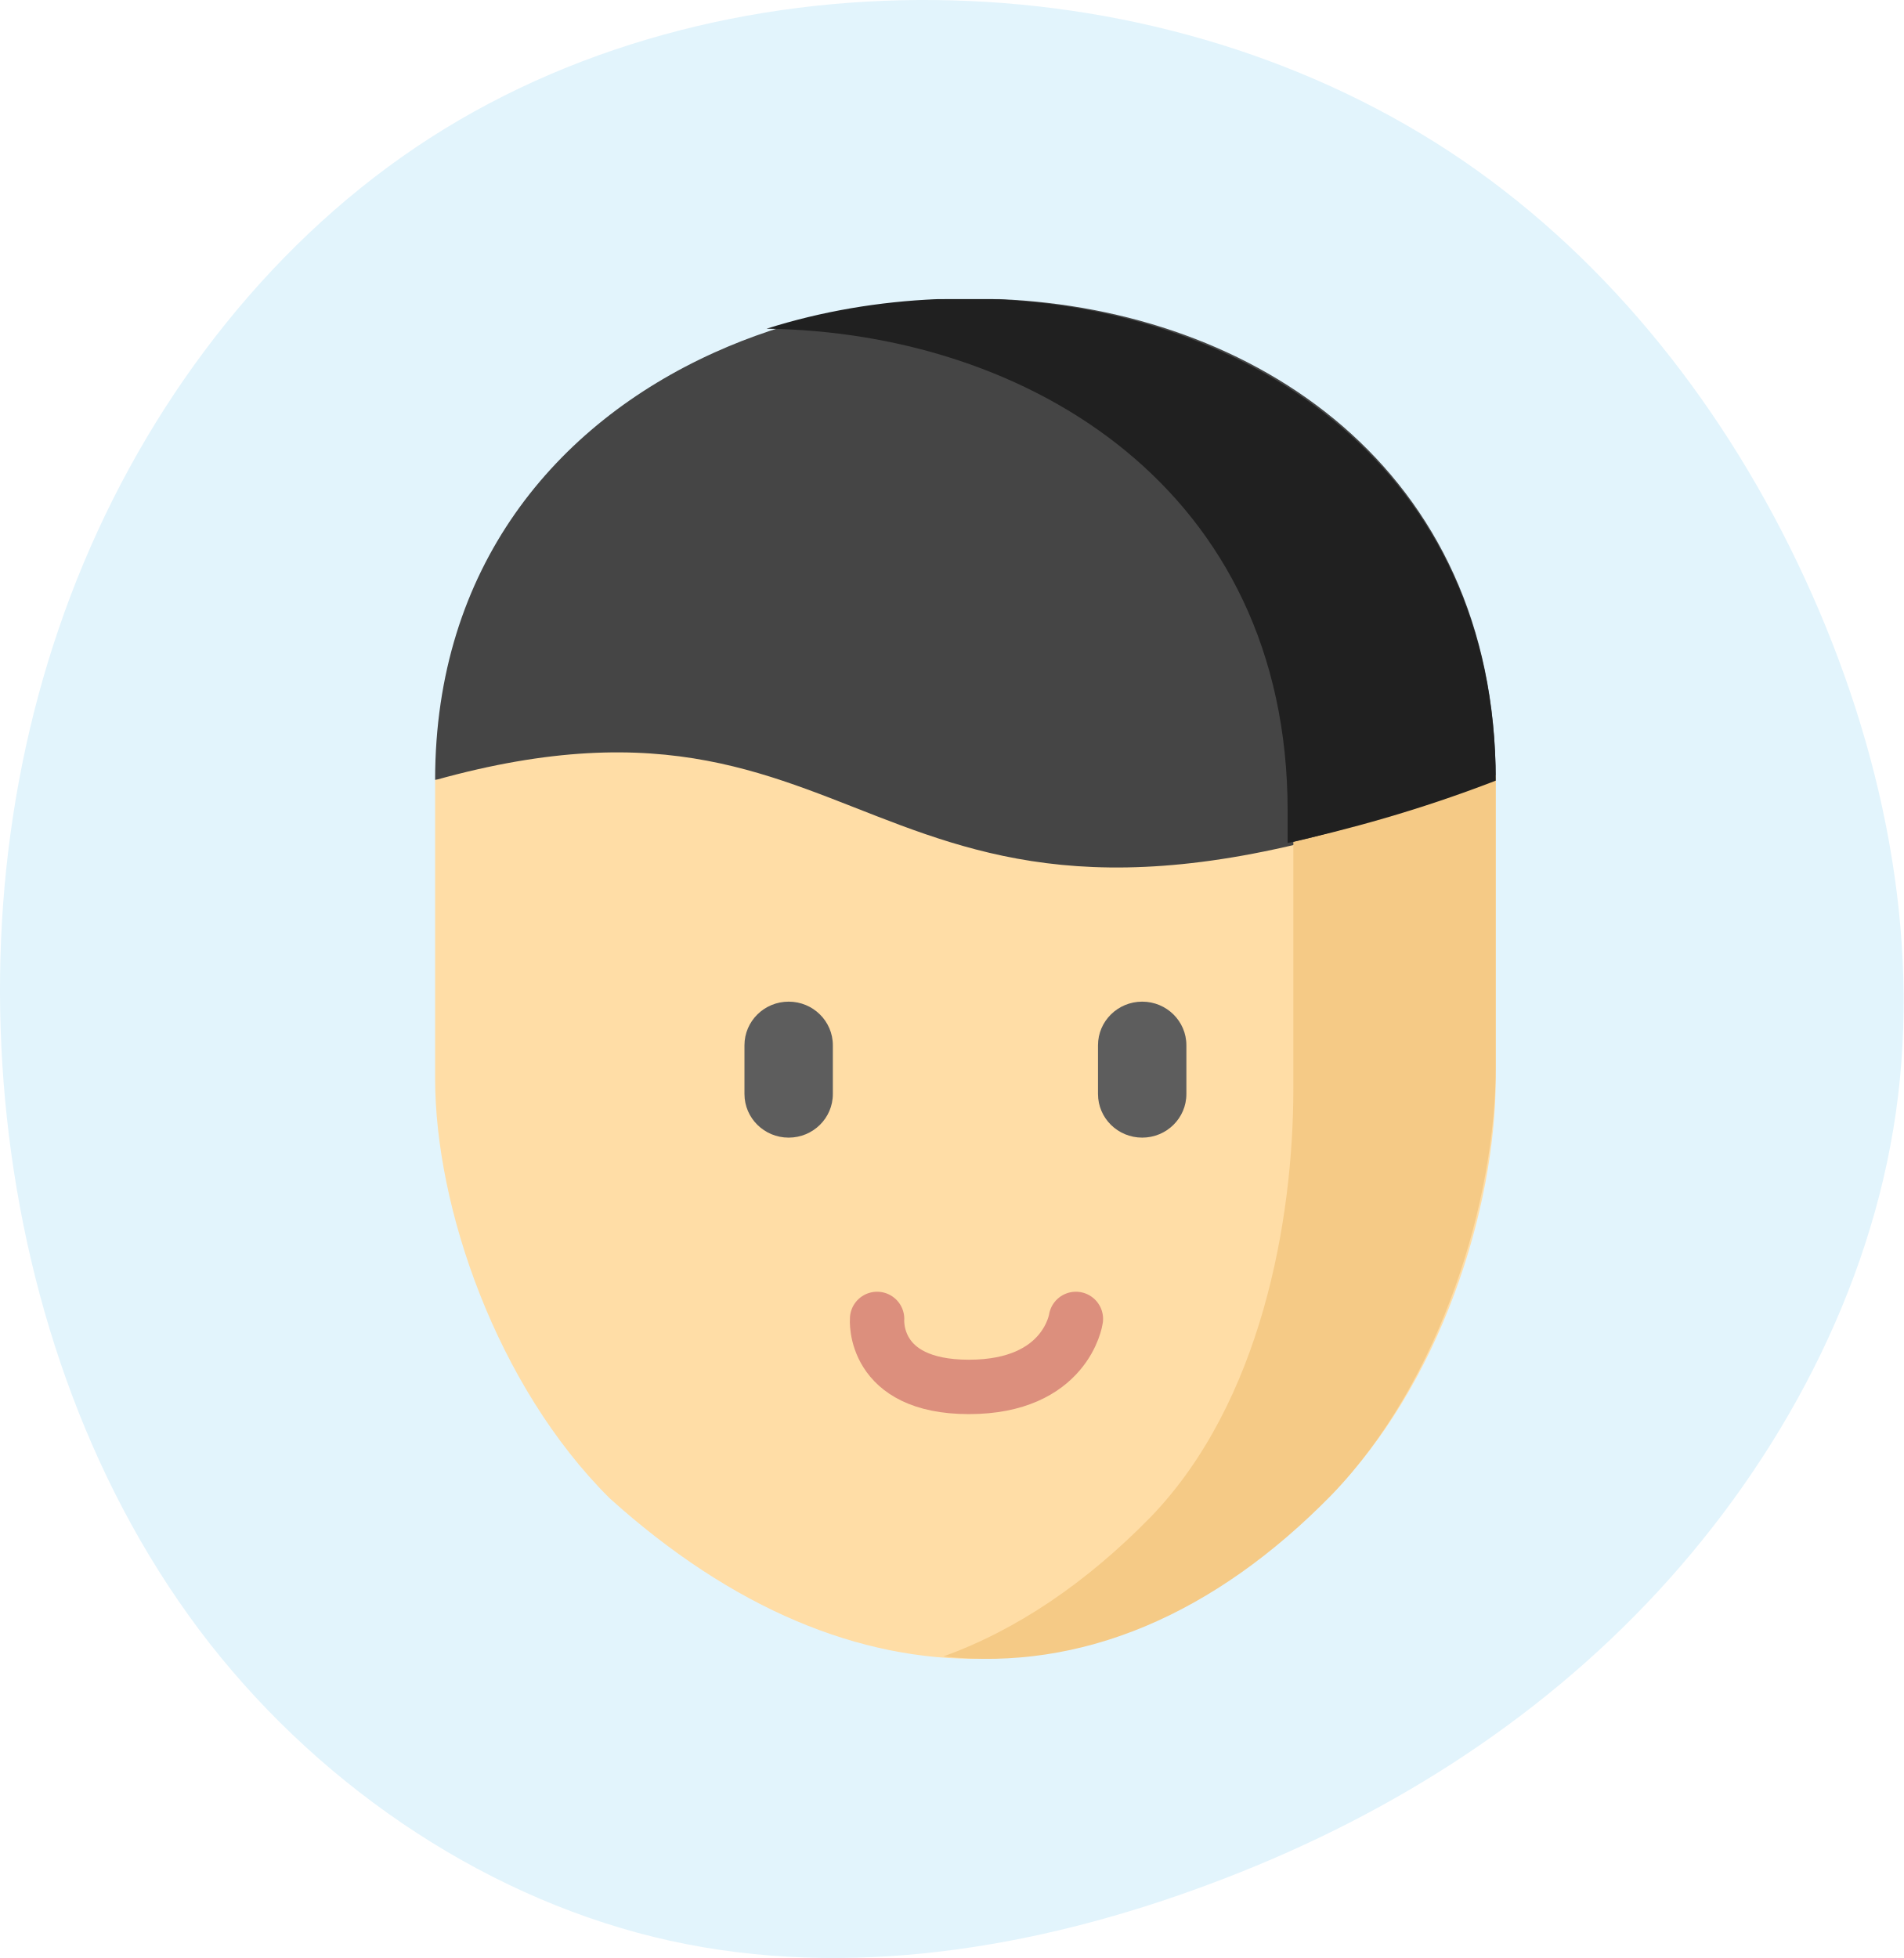
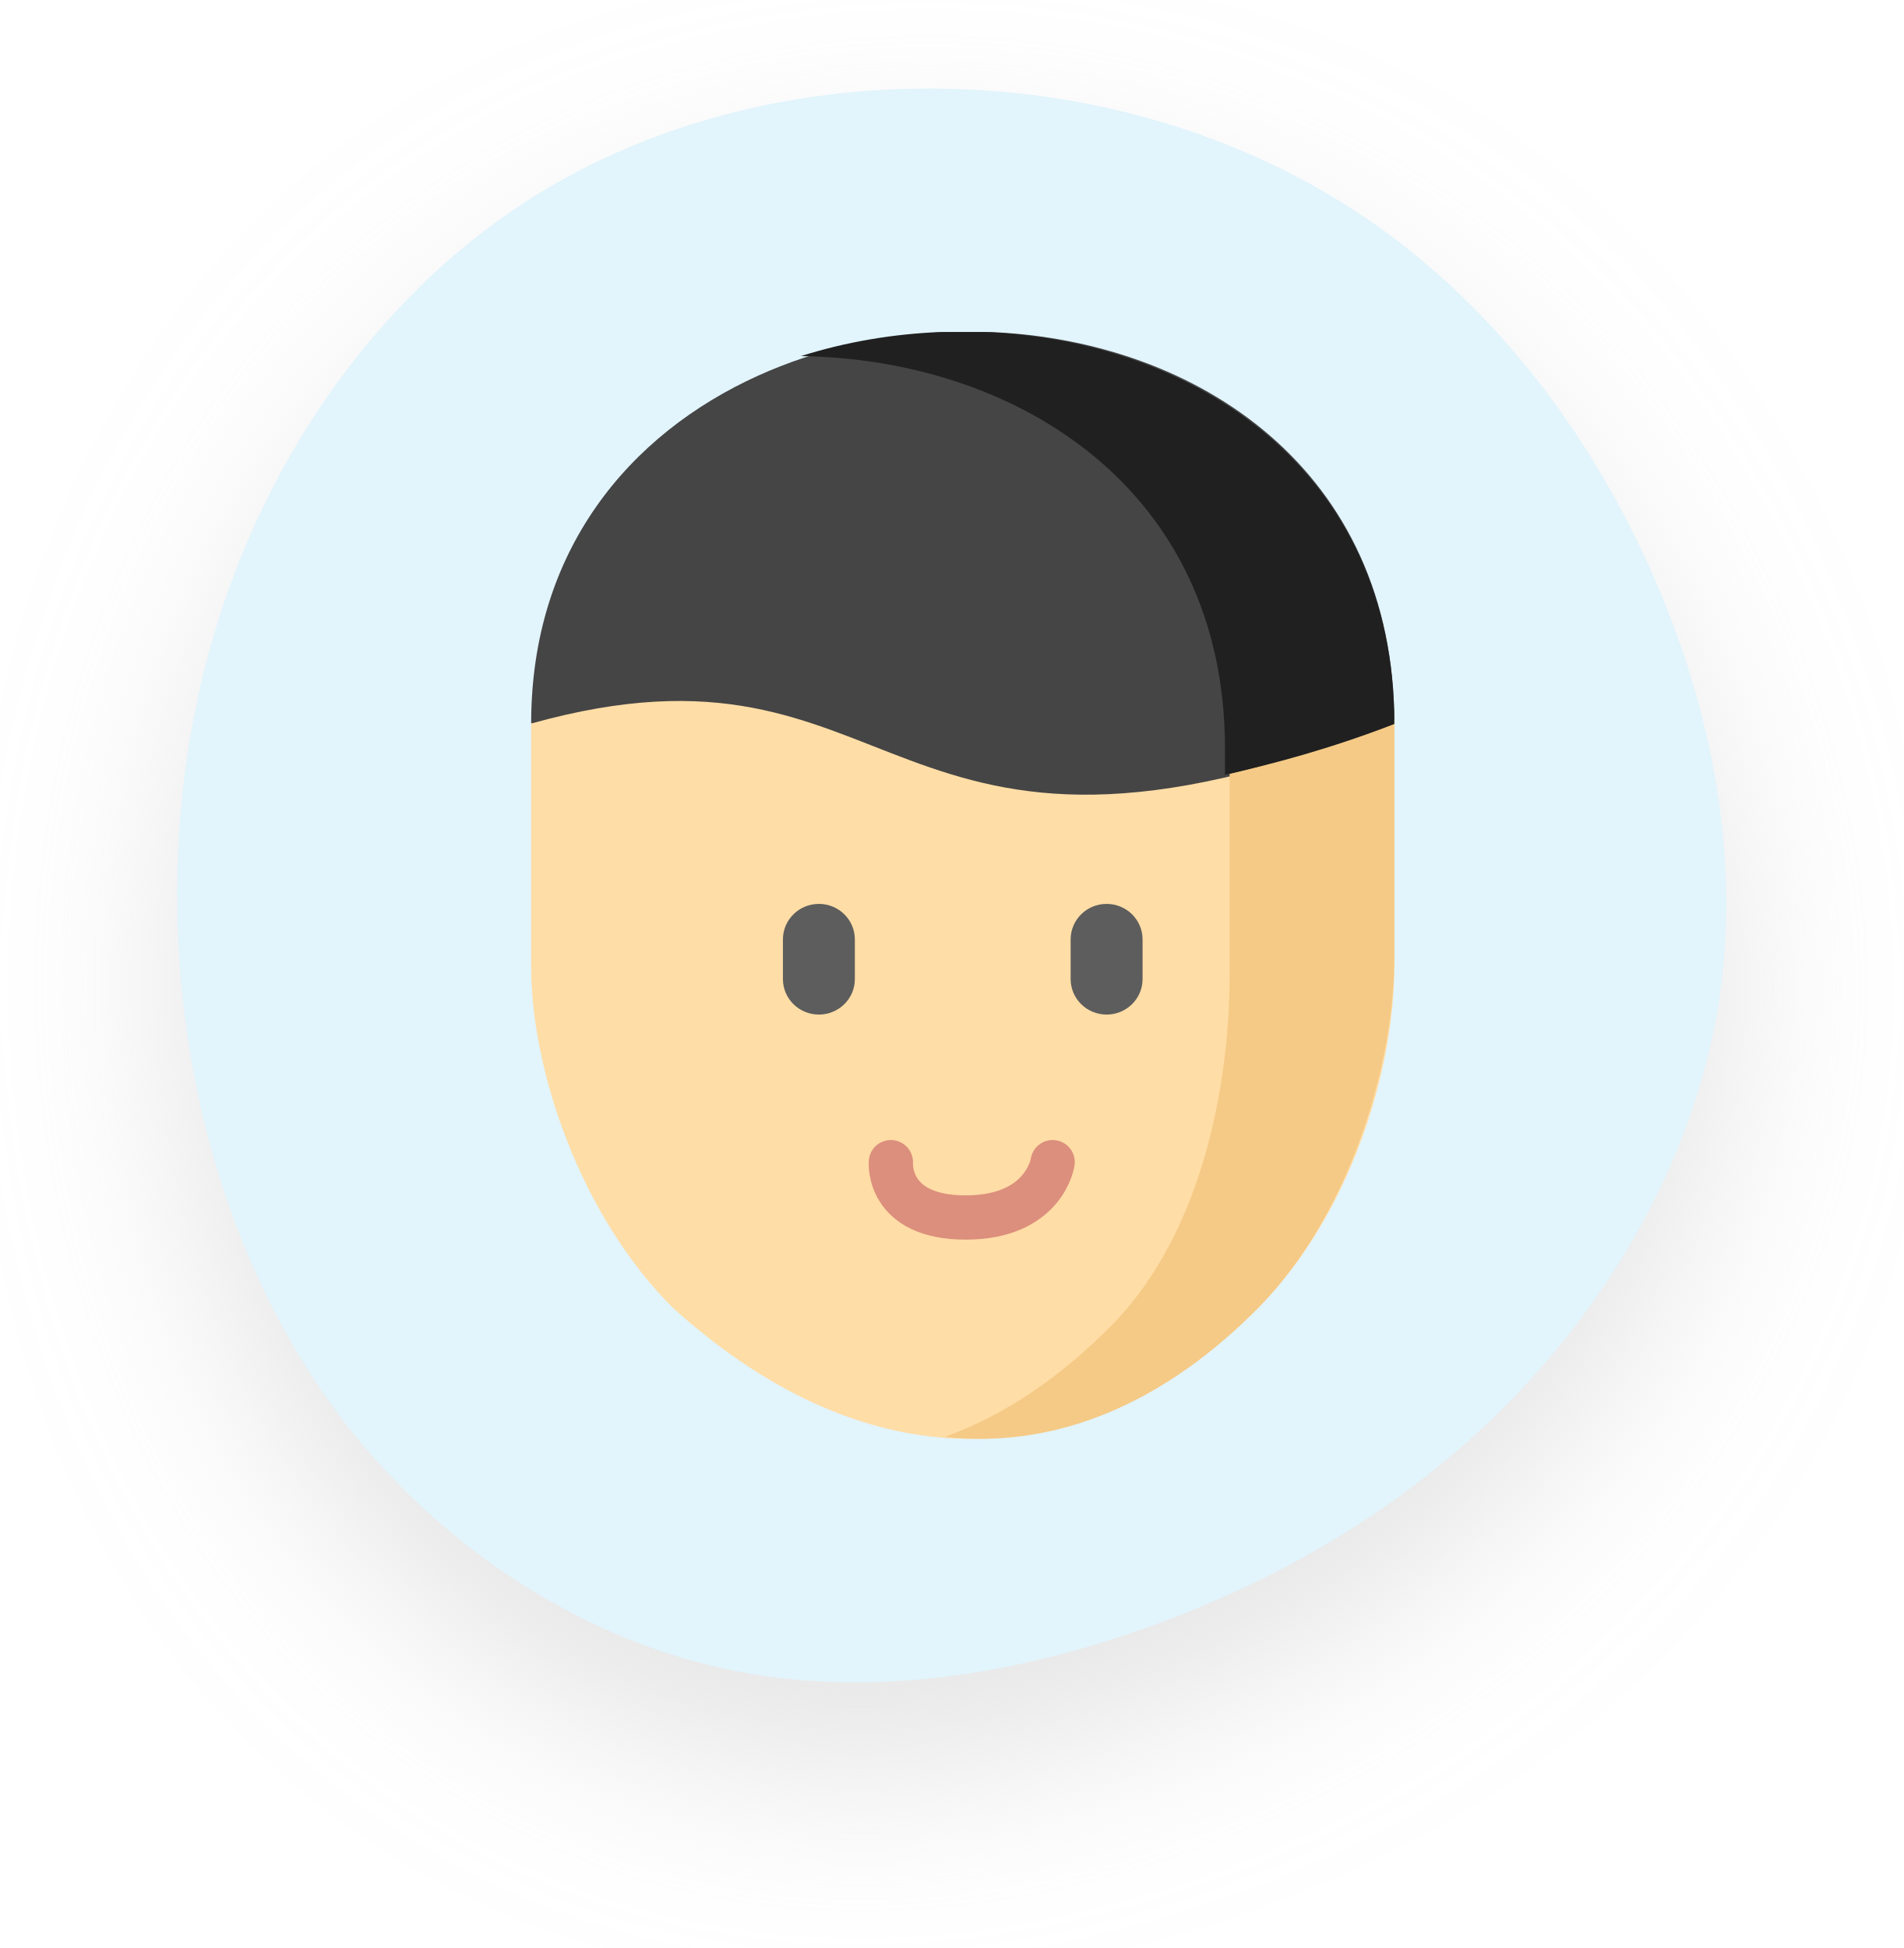
- <svg xmlns="http://www.w3.org/2000/svg" width="70" height="72" viewBox="0 0 70 72" fill="none">
-   <path d="M53.8 5.909C59.234 9.63 63.512 15.085 66.36 21.26C69.22 27.448 70.651 34.356 69.715 40.904C68.778 47.466 65.463 53.654 60.964 58.522C56.465 63.39 50.77 66.951 44.438 69.298C38.118 71.659 31.175 72.805 24.635 71.365C18.108 69.925 11.983 65.884 7.706 60.429C3.441 54.974 1.009 48.093 0.255 41.118C-0.499 34.129 0.411 27.061 3.077 20.7C5.742 14.338 10.176 8.697 15.819 5.069C21.462 1.442 28.302 -0.172 35.024 0.014C41.746 0.201 48.351 2.188 53.8 5.909Z" fill="#E2F4FC" />
-   <path fill-rule="evenodd" clip-rule="evenodd" d="M55 28.677C55 17.189 46.077 11.387 36.768 11H34.746C31.808 11.12 28.89 11.78 26.27 12.963C20.414 15.607 16 20.88 16 28.677C32.986 28.519 31.574 45.232 55 28.677Z" fill="#454545" />
-   <path fill-rule="evenodd" clip-rule="evenodd" d="M55 28.686C31.644 37.882 33.028 23.929 16 28.686V39.662C16 44.397 18.257 50.952 22.411 55.088C31.493 63.278 41.104 62.657 48.828 55.088C52.981 50.951 55 44.397 55 39.662V28.686Z" fill="#FFDDA6" />
-   <path fill-rule="evenodd" clip-rule="evenodd" d="M34.688 60.911C37.367 59.947 39.936 58.215 42.321 55.775C46.381 51.555 47.558 44.868 47.558 40.038V30.959C49.722 30.453 52.176 29.66 55 28.5V39.231C55 44.062 53.027 50.748 48.967 54.969C44.662 59.373 39.756 61.471 34.688 60.911Z" fill="#F5CA86" />
-   <path d="M29 41.833C28.103 41.833 27.375 41.115 27.375 40.229V38.437C27.375 37.551 28.103 36.833 29 36.833C29.898 36.833 30.625 37.551 30.625 38.437V40.229C30.625 41.116 29.898 41.833 29 41.833Z" fill="#5D5D5D" />
-   <path d="M42 41.833C41.103 41.833 40.375 41.115 40.375 40.229V38.437C40.375 37.551 41.103 36.833 42 36.833C42.898 36.833 43.625 37.551 43.625 38.437V40.229C43.625 41.116 42.898 41.833 42 41.833Z" fill="#5D5D5D" />
-   <path fill-rule="evenodd" clip-rule="evenodd" d="M36.518 11H34.468C32.328 11.088 30.204 11.448 28.188 12.087C37.867 12.223 47.348 18.035 47.348 29.816V31C49.574 30.497 52.096 29.827 55 28.707C55 17.199 45.955 11.388 36.518 11Z" fill="#202020" />
-   <path d="M32.252 48.5C32.252 48.5 32.046 51 35.627 51C39.207 51 39.562 48.5 39.562 48.5" stroke="#DC8F7D" stroke-width="2" stroke-linecap="round" stroke-linejoin="round" />
+ <svg xmlns="http://www.w3.org/2000/svg" width="86" height="88" viewBox="0 0 86 88" fill="none">
+   <g filter="url(#filter0_d)">
+     <path d="M61.8 9.909C67.234 13.63 71.512 19.085 74.36 25.26C77.22 31.448 78.651 38.356 77.715 44.904C76.778 51.466 73.463 57.654 68.964 62.522C64.465 67.39 58.77 70.951 52.438 73.298C46.118 75.659 39.175 76.805 32.635 75.365C26.108 73.925 19.983 69.884 15.706 64.429C11.441 58.974 9.009 52.093 8.255 45.118C7.501 38.129 8.411 31.061 11.077 24.7C13.742 18.338 18.176 12.697 23.819 9.069C29.462 5.441 36.302 3.828 43.024 4.014C49.746 4.201 56.351 6.188 61.8 9.909Z" fill="#E2F4FC" />
+     <path fill-rule="evenodd" clip-rule="evenodd" d="M63 32.677C63 21.189 54.077 15.387 44.768 15H42.746C39.808 15.12 36.89 15.78 34.27 16.963C28.414 19.608 24 24.88 24 32.677C40.986 32.519 39.574 49.232 63 32.677Z" fill="#454545" />
+     <path fill-rule="evenodd" clip-rule="evenodd" d="M63 32.686C39.644 41.882 41.028 27.929 24 32.686V43.662C24 48.397 26.257 54.952 30.411 59.088C39.493 67.278 49.104 66.657 56.828 59.088C60.981 54.951 63 48.397 63 43.662V32.686Z" fill="#FFDDA6" />
+     <path fill-rule="evenodd" clip-rule="evenodd" d="M42.688 64.911C45.367 63.947 47.936 62.215 50.321 59.775C54.381 55.555 55.558 48.868 55.558 44.038V34.959C57.722 34.453 60.176 33.66 63 32.5V43.231C63 48.062 61.027 54.748 56.967 58.969C52.662 63.373 47.756 65.471 42.688 64.911Z" fill="#F5CA86" />
+     <path d="M37 45.833C36.103 45.833 35.375 45.115 35.375 44.229V42.437C35.375 41.551 36.103 40.833 37 40.833C37.898 40.833 38.625 41.551 38.625 42.437V44.229C38.625 45.116 37.898 45.833 37 45.833Z" fill="#5D5D5D" />
+     <path d="M50 45.833C49.103 45.833 48.375 45.115 48.375 44.229V42.437C48.375 41.551 49.103 40.833 50 40.833C50.898 40.833 51.625 41.551 51.625 42.437V44.229C51.625 45.116 50.898 45.833 50 45.833Z" fill="#5D5D5D" />
+     <path fill-rule="evenodd" clip-rule="evenodd" d="M44.518 15H42.468C40.328 15.088 38.204 15.448 36.188 16.087C45.867 16.223 55.348 22.035 55.348 33.816V35C57.574 34.497 60.096 33.827 63 32.707C63 21.199 53.955 15.388 44.518 15Z" fill="#202020" />
+     <path d="M40.252 52.5C40.252 52.5 40.046 55 43.627 55C47.207 55 47.562 52.5 47.562 52.5" stroke="#DC8F7D" stroke-width="2" stroke-linecap="round" stroke-linejoin="round" />
+   </g>
+   <defs>
+     <filter id="filter0_d" x="0" y="0" width="86" height="88" filterUnits="userSpaceOnUse" color-interpolation-filters="sRGB">
+       <feFlood flood-opacity="0" result="BackgroundImageFix" />
+       <feColorMatrix in="SourceAlpha" type="matrix" values="0 0 0 0 0 0 0 0 0 0 0 0 0 0 0 0 0 0 127 0" />
+       <feOffset dy="4" />
+       <feGaussianBlur stdDeviation="4" />
+       <feColorMatrix type="matrix" values="0 0 0 0 0.801 0 0 0 0 0.801 0 0 0 0 0.801 0 0 0 0.5 0" />
+       <feBlend mode="normal" in2="BackgroundImageFix" result="effect1_dropShadow" />
+       <feBlend mode="normal" in="SourceGraphic" in2="effect1_dropShadow" result="shape" />
+     </filter>
+   </defs>
</svg>
